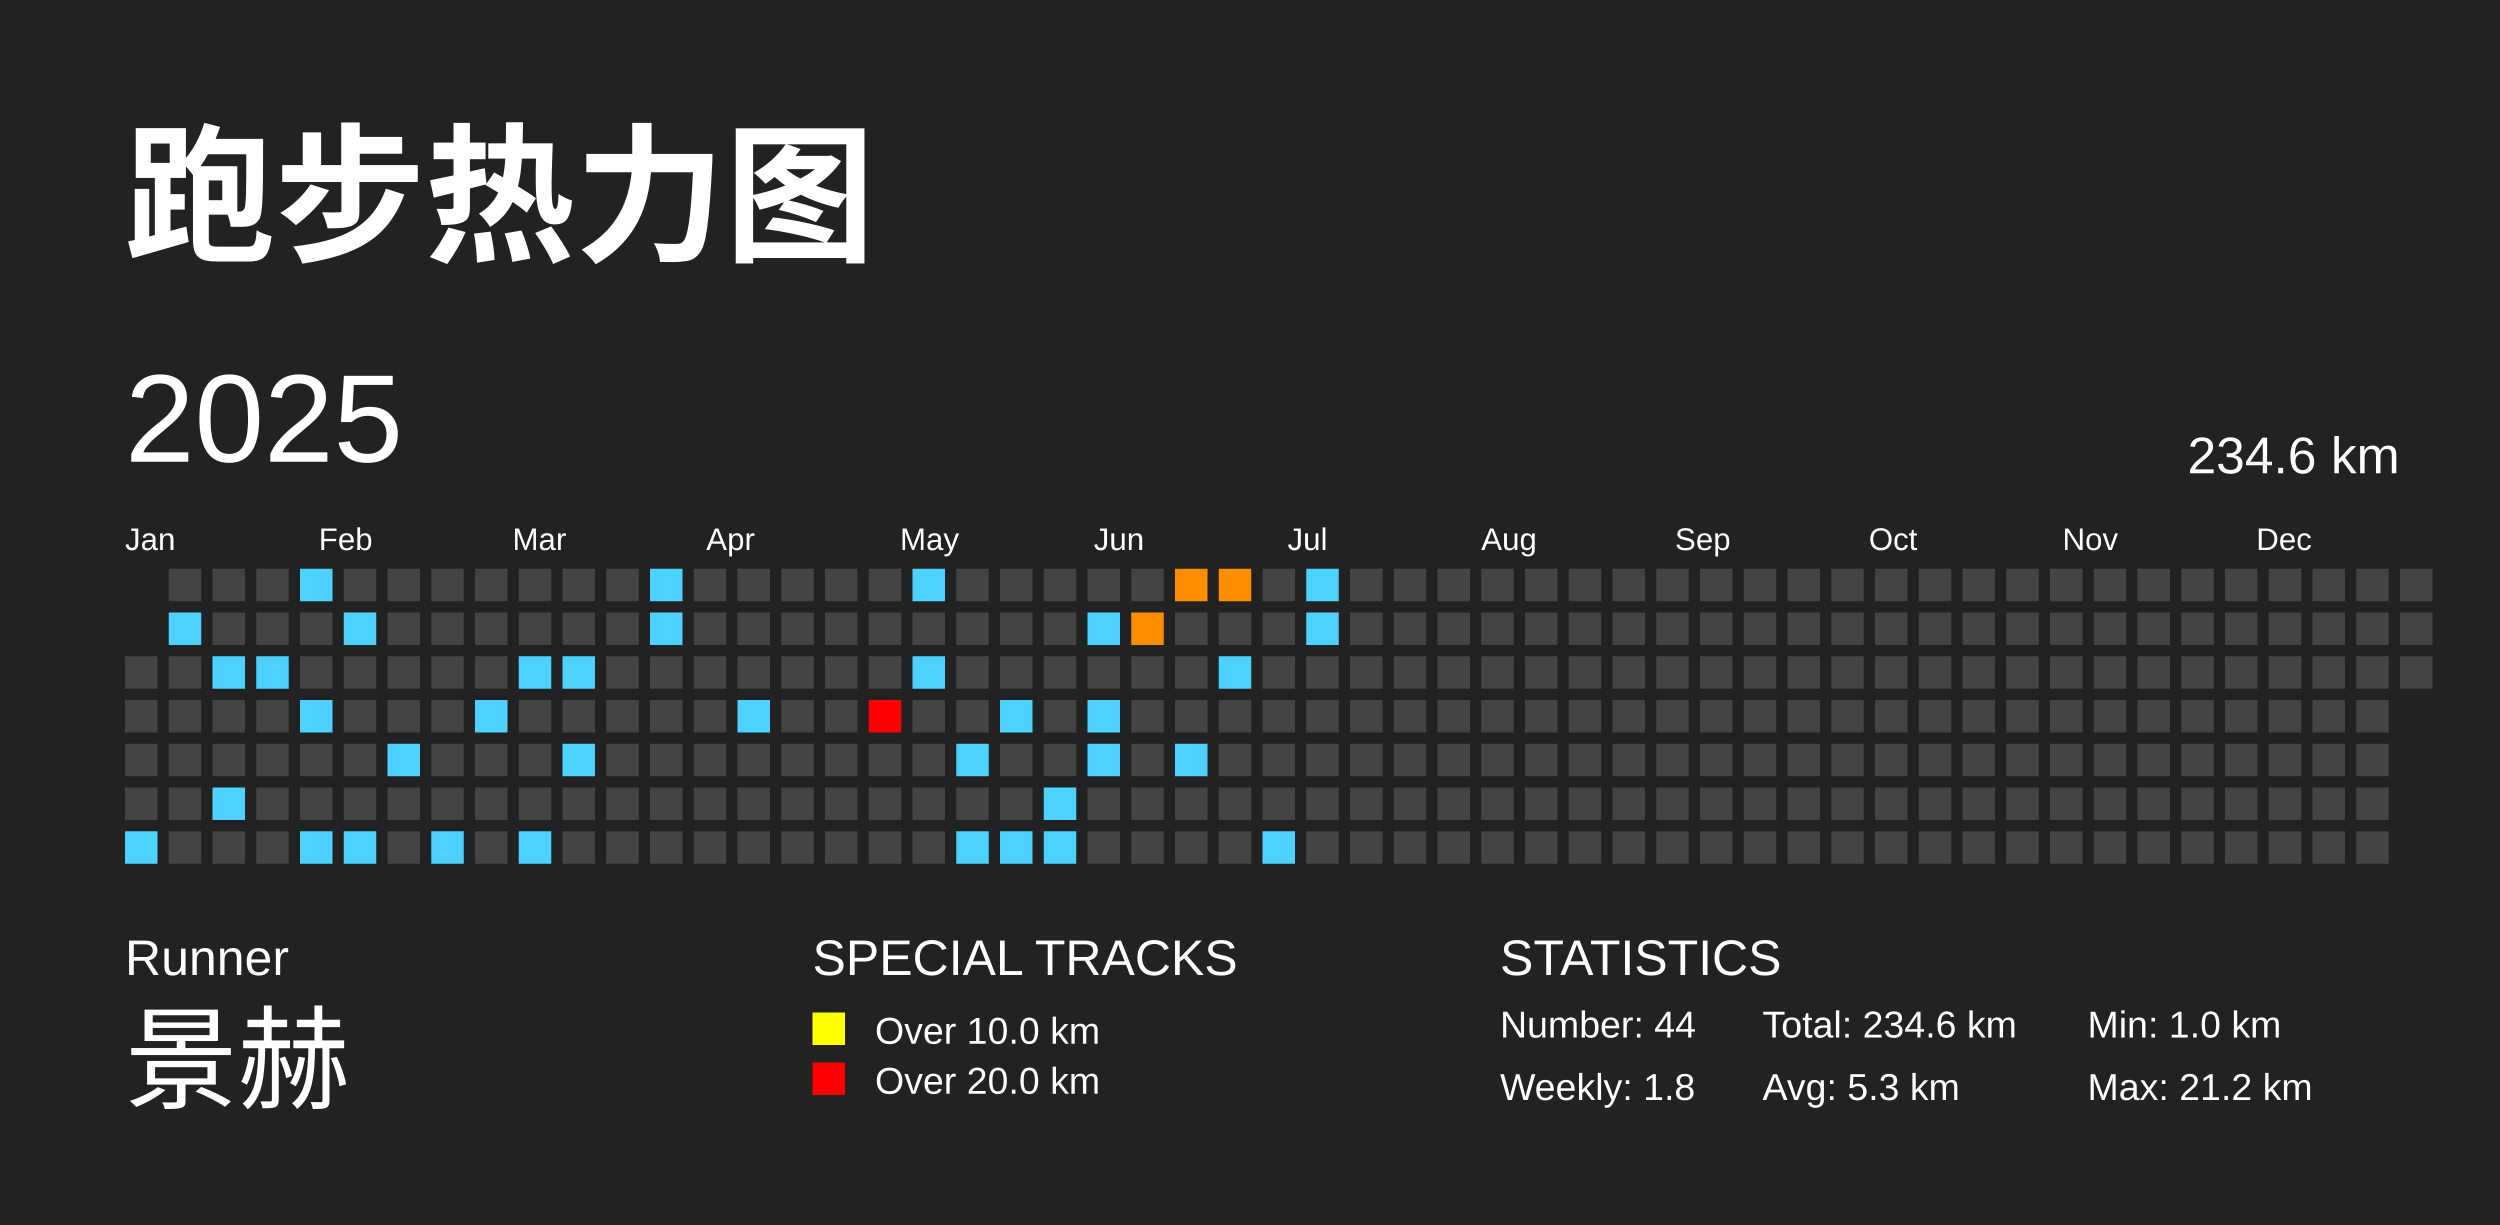
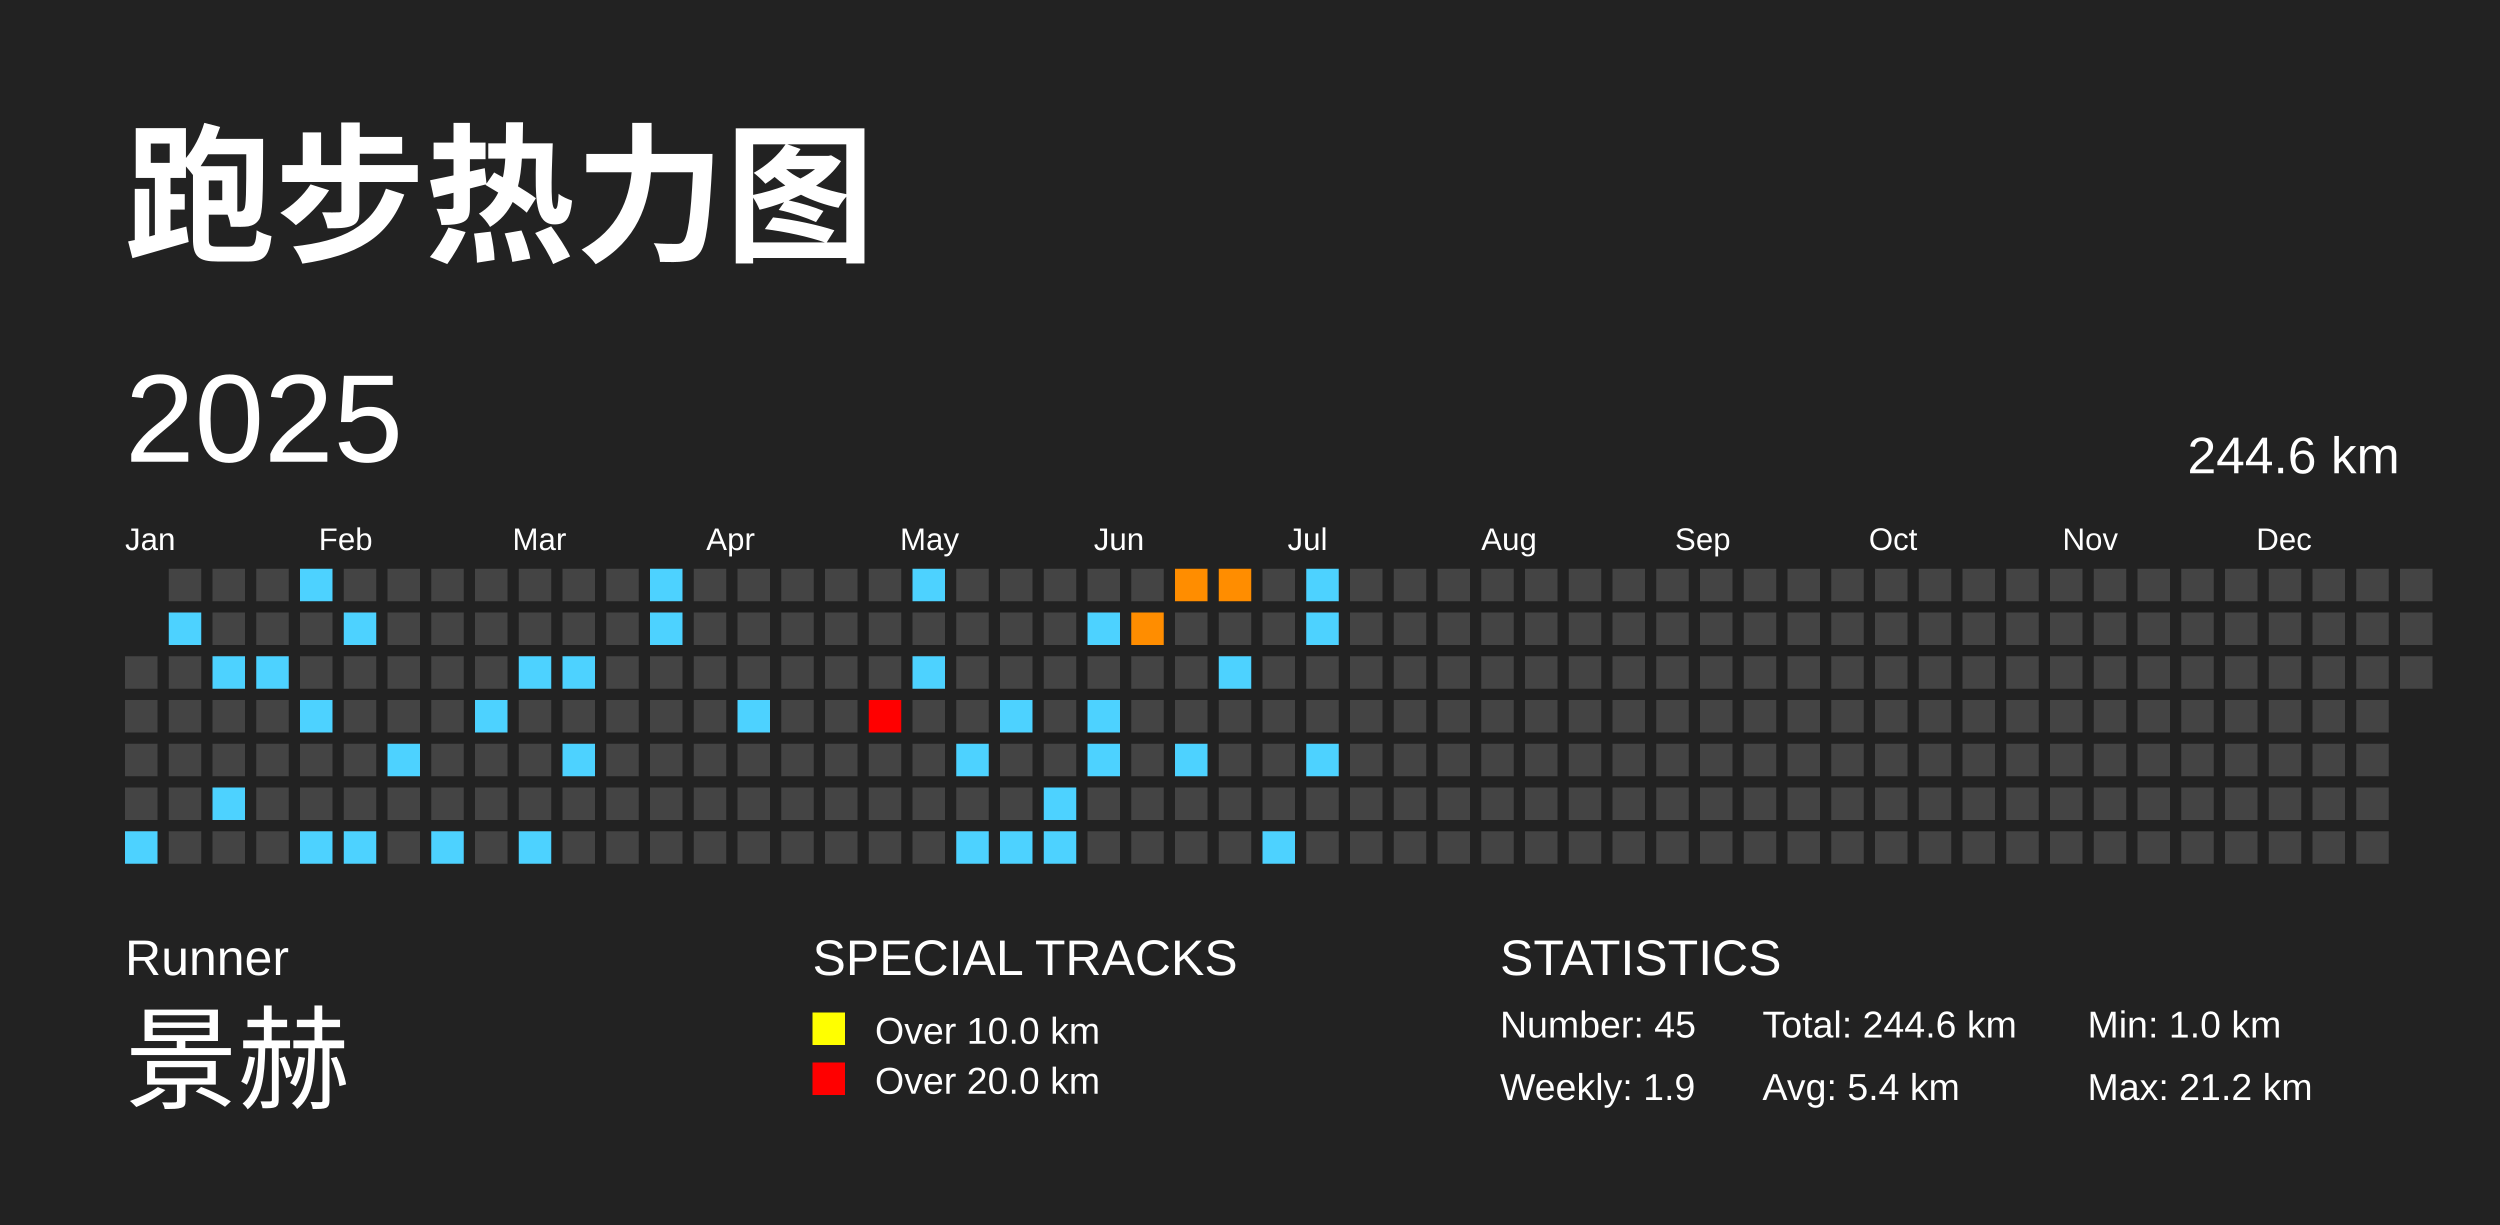
<svg xmlns="http://www.w3.org/2000/svg" baseProfile="full" height="98mm" version="1.1" viewBox="0,0,200,98" width="200mm">
  <defs />
  <rect fill="#222222" height="98" width="200" x="0" y="0" />
  <text fill="#FFFFFF" style="font-size:12px; font-family:Arial; font-weight:bold;" x="10" y="20">跑步热力图</text>
  <text fill="#FFFFFF" style="font-size:4px; font-family:Arial" x="10" y="78">Runner</text>
  <text fill="#FFFFFF" style="font-size:9px; font-family:Arial" x="10" y="88">景赫</text>
  <text fill="#FFFFFF" style="font-size:4px; font-family:Arial" x="65" y="78">SPECIAL TRACKS</text>
  <rect fill="yellow" height="2.6" width="2.6" x="65" y="81" />
  <text fill="#FFFFFF" style="font-size:3px; font-family:Arial" x="70" y="83.5">Over 10.0 km</text>
  <rect fill="red" height="2.6" width="2.6" x="65" y="85" />
  <text fill="#FFFFFF" style="font-size:3px; font-family:Arial" x="70" y="87.5">Over 20.0 km</text>
  <text fill="#FFFFFF" style="font-size:4px; font-family:Arial" x="120" y="78">STATISTICS</text>
-   <text fill="#FFFFFF" style="font-size:3px; font-family:Arial" x="120" y="83">Number: 44</text>
-   <text fill="#FFFFFF" style="font-size:3px; font-family:Arial" x="120" y="88">Weekly: 1.8</text>
-   <text fill="#FFFFFF" style="font-size:3px; font-family:Arial" x="141" y="83">Total: 234.6 km</text>
-   <text fill="#FFFFFF" style="font-size:3px; font-family:Arial" x="141" y="88">Avg: 5.3 km</text>
+   <text fill="#FFFFFF" style="font-size:3px; font-family:Arial" x="120" y="83">Number: 45</text>
+   <text fill="#FFFFFF" style="font-size:3px; font-family:Arial" x="120" y="88">Weekly: 1.9</text>
+   <text fill="#FFFFFF" style="font-size:3px; font-family:Arial" x="141" y="83">Total: 244.6 km</text>
+   <text fill="#FFFFFF" style="font-size:3px; font-family:Arial" x="141" y="88">Avg: 5.4 km</text>
  <text fill="#FFFFFF" style="font-size:3px; font-family:Arial" x="167" y="83">Min: 1.0 km</text>
  <text fill="#FFFFFF" style="font-size:3px; font-family:Arial" x="167" y="88">Max: 21.2 km</text>
  <text dominant-baseline="hanging" fill="#FFFFFF" style="font-size:10.0px; font-family:Arial;" x="10" y="30">2025</text>
-   <text dominant-baseline="hanging" fill="#FFFFFF" style="font-size:4.125px; font-family:Arial;" x="175" y="35">234.6 km</text>
+   <text dominant-baseline="hanging" fill="#FFFFFF" style="font-size:4.125px; font-family:Arial;" x="175" y="35">244.6 km</text>
  <text fill="#FFFFFF" style="font-size:2.5px; font-family:Arial" x="10.0" y="44">Jan</text>
  <text fill="#FFFFFF" style="font-size:2.5px; font-family:Arial" x="25.5" y="44">Feb</text>
  <text fill="#FFFFFF" style="font-size:2.5px; font-family:Arial" x="41.0" y="44">Mar</text>
  <text fill="#FFFFFF" style="font-size:2.5px; font-family:Arial" x="56.5" y="44">Apr</text>
  <text fill="#FFFFFF" style="font-size:2.5px; font-family:Arial" x="72.0" y="44">May</text>
  <text fill="#FFFFFF" style="font-size:2.5px; font-family:Arial" x="87.5" y="44">Jun</text>
  <text fill="#FFFFFF" style="font-size:2.5px; font-family:Arial" x="103.0" y="44">Jul</text>
  <text fill="#FFFFFF" style="font-size:2.5px; font-family:Arial" x="118.5" y="44">Aug</text>
  <text fill="#FFFFFF" style="font-size:2.5px; font-family:Arial" x="134.0" y="44">Sep</text>
  <text fill="#FFFFFF" style="font-size:2.5px; font-family:Arial" x="149.5" y="44">Oct</text>
  <text fill="#FFFFFF" style="font-size:2.5px; font-family:Arial" x="165.0" y="44">Nov</text>
  <text fill="#FFFFFF" style="font-size:2.5px; font-family:Arial" x="180.5" y="44">Dec</text>
  <rect fill="#444444" height="2.6" width="2.6" x="10.0" y="52.5" />
  <rect fill="#444444" height="2.6" width="2.6" x="10.0" y="56.0" />
  <rect fill="#444444" height="2.6" width="2.6" x="10.0" y="59.5" />
  <rect fill="#444444" height="2.6" width="2.6" x="10.0" y="63.0" />
  <rect fill="#4dd2ff" height="2.6" width="2.6" x="10.0" y="66.5" />
  <rect fill="#444444" height="2.6" width="2.6" x="13.5" y="45.5" />
  <rect fill="#4dd2ff" height="2.6" width="2.6" x="13.5" y="49.0" />
  <rect fill="#444444" height="2.6" width="2.6" x="13.5" y="52.5" />
  <rect fill="#444444" height="2.6" width="2.6" x="13.5" y="56.0" />
  <rect fill="#444444" height="2.6" width="2.6" x="13.5" y="59.5" />
  <rect fill="#444444" height="2.6" width="2.6" x="13.5" y="63.0" />
  <rect fill="#444444" height="2.6" width="2.6" x="13.5" y="66.5" />
  <rect fill="#444444" height="2.6" width="2.6" x="17.0" y="45.5" />
  <rect fill="#444444" height="2.6" width="2.6" x="17.0" y="49.0" />
  <rect fill="#4dd2ff" height="2.6" width="2.6" x="17.0" y="52.5" />
  <rect fill="#444444" height="2.6" width="2.6" x="17.0" y="56.0" />
  <rect fill="#444444" height="2.6" width="2.6" x="17.0" y="59.5" />
  <rect fill="#4dd2ff" height="2.6" width="2.6" x="17.0" y="63.0" />
  <rect fill="#444444" height="2.6" width="2.6" x="17.0" y="66.5" />
  <rect fill="#444444" height="2.6" width="2.6" x="20.5" y="45.5" />
  <rect fill="#444444" height="2.6" width="2.6" x="20.5" y="49.0" />
  <rect fill="#4dd2ff" height="2.6" width="2.6" x="20.5" y="52.5" />
  <rect fill="#444444" height="2.6" width="2.6" x="20.5" y="56.0" />
  <rect fill="#444444" height="2.6" width="2.6" x="20.5" y="59.5" />
  <rect fill="#444444" height="2.6" width="2.6" x="20.5" y="63.0" />
  <rect fill="#444444" height="2.6" width="2.6" x="20.5" y="66.5" />
  <rect fill="#4dd2ff" height="2.6" width="2.6" x="24.0" y="45.5" />
  <rect fill="#444444" height="2.6" width="2.6" x="24.0" y="49.0" />
  <rect fill="#444444" height="2.6" width="2.6" x="24.0" y="52.5" />
  <rect fill="#4dd2ff" height="2.6" width="2.6" x="24.0" y="56.0" />
  <rect fill="#444444" height="2.6" width="2.6" x="24.0" y="59.5" />
  <rect fill="#444444" height="2.6" width="2.6" x="24.0" y="63.0" />
  <rect fill="#4dd2ff" height="2.6" width="2.6" x="24.0" y="66.5" />
  <rect fill="#444444" height="2.6" width="2.6" x="27.5" y="45.5" />
  <rect fill="#4dd2ff" height="2.6" width="2.6" x="27.5" y="49.0" />
  <rect fill="#444444" height="2.6" width="2.6" x="27.5" y="52.5" />
  <rect fill="#444444" height="2.6" width="2.6" x="27.5" y="56.0" />
  <rect fill="#444444" height="2.6" width="2.6" x="27.5" y="59.5" />
  <rect fill="#444444" height="2.6" width="2.6" x="27.5" y="63.0" />
  <rect fill="#4dd2ff" height="2.6" width="2.6" x="27.5" y="66.5" />
  <rect fill="#444444" height="2.6" width="2.6" x="31.0" y="45.5" />
  <rect fill="#444444" height="2.6" width="2.6" x="31.0" y="49.0" />
  <rect fill="#444444" height="2.6" width="2.6" x="31.0" y="52.5" />
  <rect fill="#444444" height="2.6" width="2.6" x="31.0" y="56.0" />
  <rect fill="#4dd2ff" height="2.6" width="2.6" x="31.0" y="59.5" />
  <rect fill="#444444" height="2.6" width="2.6" x="31.0" y="63.0" />
  <rect fill="#444444" height="2.6" width="2.6" x="31.0" y="66.5" />
  <rect fill="#444444" height="2.6" width="2.6" x="34.5" y="45.5" />
  <rect fill="#444444" height="2.6" width="2.6" x="34.5" y="49.0" />
  <rect fill="#444444" height="2.6" width="2.6" x="34.5" y="52.5" />
  <rect fill="#444444" height="2.6" width="2.6" x="34.5" y="56.0" />
  <rect fill="#444444" height="2.6" width="2.6" x="34.5" y="59.5" />
  <rect fill="#444444" height="2.6" width="2.6" x="34.5" y="63.0" />
  <rect fill="#4dd2ff" height="2.6" width="2.6" x="34.5" y="66.5" />
  <rect fill="#444444" height="2.6" width="2.6" x="38.0" y="45.5" />
  <rect fill="#444444" height="2.6" width="2.6" x="38.0" y="49.0" />
  <rect fill="#444444" height="2.6" width="2.6" x="38.0" y="52.5" />
  <rect fill="#4dd2ff" height="2.6" width="2.6" x="38.0" y="56.0" />
  <rect fill="#444444" height="2.6" width="2.6" x="38.0" y="59.5" />
  <rect fill="#444444" height="2.6" width="2.6" x="38.0" y="63.0" />
  <rect fill="#444444" height="2.6" width="2.6" x="38.0" y="66.5" />
  <rect fill="#444444" height="2.6" width="2.6" x="41.5" y="45.5" />
  <rect fill="#444444" height="2.6" width="2.6" x="41.5" y="49.0" />
  <rect fill="#4dd2ff" height="2.6" width="2.6" x="41.5" y="52.5" />
  <rect fill="#444444" height="2.6" width="2.6" x="41.5" y="56.0" />
  <rect fill="#444444" height="2.6" width="2.6" x="41.5" y="59.5" />
  <rect fill="#444444" height="2.6" width="2.6" x="41.5" y="63.0" />
  <rect fill="#4dd2ff" height="2.6" width="2.6" x="41.5" y="66.5" />
  <rect fill="#444444" height="2.6" width="2.6" x="45.0" y="45.5" />
  <rect fill="#444444" height="2.6" width="2.6" x="45.0" y="49.0" />
  <rect fill="#4dd2ff" height="2.6" width="2.6" x="45.0" y="52.5" />
  <rect fill="#444444" height="2.6" width="2.6" x="45.0" y="56.0" />
  <rect fill="#4dd2ff" height="2.6" width="2.6" x="45.0" y="59.5" />
  <rect fill="#444444" height="2.6" width="2.6" x="45.0" y="63.0" />
  <rect fill="#444444" height="2.6" width="2.6" x="45.0" y="66.5" />
  <rect fill="#444444" height="2.6" width="2.6" x="48.5" y="45.5" />
  <rect fill="#444444" height="2.6" width="2.6" x="48.5" y="49.0" />
  <rect fill="#444444" height="2.6" width="2.6" x="48.5" y="52.5" />
  <rect fill="#444444" height="2.6" width="2.6" x="48.5" y="56.0" />
  <rect fill="#444444" height="2.6" width="2.6" x="48.5" y="59.5" />
  <rect fill="#444444" height="2.6" width="2.6" x="48.5" y="63.0" />
  <rect fill="#444444" height="2.6" width="2.6" x="48.5" y="66.5" />
  <rect fill="#4dd2ff" height="2.6" width="2.6" x="52.0" y="45.5" />
  <rect fill="#4dd2ff" height="2.6" width="2.6" x="52.0" y="49.0" />
  <rect fill="#444444" height="2.6" width="2.6" x="52.0" y="52.5" />
  <rect fill="#444444" height="2.6" width="2.6" x="52.0" y="56.0" />
  <rect fill="#444444" height="2.6" width="2.6" x="52.0" y="59.5" />
  <rect fill="#444444" height="2.6" width="2.6" x="52.0" y="63.0" />
  <rect fill="#444444" height="2.6" width="2.6" x="52.0" y="66.5" />
  <rect fill="#444444" height="2.6" width="2.6" x="55.5" y="45.5" />
  <rect fill="#444444" height="2.6" width="2.6" x="55.5" y="49.0" />
  <rect fill="#444444" height="2.6" width="2.6" x="55.5" y="52.5" />
  <rect fill="#444444" height="2.6" width="2.6" x="55.5" y="56.0" />
  <rect fill="#444444" height="2.6" width="2.6" x="55.5" y="59.5" />
  <rect fill="#444444" height="2.6" width="2.6" x="55.5" y="63.0" />
  <rect fill="#444444" height="2.6" width="2.6" x="55.5" y="66.5" />
  <rect fill="#444444" height="2.6" width="2.6" x="59.0" y="45.5" />
  <rect fill="#444444" height="2.6" width="2.6" x="59.0" y="49.0" />
  <rect fill="#444444" height="2.6" width="2.6" x="59.0" y="52.5" />
  <rect fill="#4dd2ff" height="2.6" width="2.6" x="59.0" y="56.0" />
  <rect fill="#444444" height="2.6" width="2.6" x="59.0" y="59.5" />
  <rect fill="#444444" height="2.6" width="2.6" x="59.0" y="63.0" />
  <rect fill="#444444" height="2.6" width="2.6" x="59.0" y="66.5" />
  <rect fill="#444444" height="2.6" width="2.6" x="62.5" y="45.5" />
  <rect fill="#444444" height="2.6" width="2.6" x="62.5" y="49.0" />
  <rect fill="#444444" height="2.6" width="2.6" x="62.5" y="52.5" />
  <rect fill="#444444" height="2.6" width="2.6" x="62.5" y="56.0" />
  <rect fill="#444444" height="2.6" width="2.6" x="62.5" y="59.5" />
  <rect fill="#444444" height="2.6" width="2.6" x="62.5" y="63.0" />
  <rect fill="#444444" height="2.6" width="2.6" x="62.5" y="66.5" />
  <rect fill="#444444" height="2.6" width="2.6" x="66.0" y="45.5" />
  <rect fill="#444444" height="2.6" width="2.6" x="66.0" y="49.0" />
  <rect fill="#444444" height="2.6" width="2.6" x="66.0" y="52.5" />
  <rect fill="#444444" height="2.6" width="2.6" x="66.0" y="56.0" />
  <rect fill="#444444" height="2.6" width="2.6" x="66.0" y="59.5" />
  <rect fill="#444444" height="2.6" width="2.6" x="66.0" y="63.0" />
  <rect fill="#444444" height="2.6" width="2.6" x="66.0" y="66.5" />
  <rect fill="#444444" height="2.6" width="2.6" x="69.5" y="45.5" />
  <rect fill="#444444" height="2.6" width="2.6" x="69.5" y="49.0" />
  <rect fill="#444444" height="2.6" width="2.6" x="69.5" y="52.5" />
  <rect fill="red" height="2.6" width="2.6" x="69.5" y="56.0" />
  <rect fill="#444444" height="2.6" width="2.6" x="69.5" y="59.5" />
  <rect fill="#444444" height="2.6" width="2.6" x="69.5" y="63.0" />
  <rect fill="#444444" height="2.6" width="2.6" x="69.5" y="66.5" />
  <rect fill="#4dd2ff" height="2.6" width="2.6" x="73.0" y="45.5" />
  <rect fill="#444444" height="2.6" width="2.6" x="73.0" y="49.0" />
  <rect fill="#4dd2ff" height="2.6" width="2.6" x="73.0" y="52.5" />
  <rect fill="#444444" height="2.6" width="2.6" x="73.0" y="56.0" />
  <rect fill="#444444" height="2.6" width="2.6" x="73.0" y="59.5" />
  <rect fill="#444444" height="2.6" width="2.6" x="73.0" y="63.0" />
  <rect fill="#444444" height="2.6" width="2.6" x="73.0" y="66.5" />
  <rect fill="#444444" height="2.6" width="2.6" x="76.5" y="45.5" />
  <rect fill="#444444" height="2.6" width="2.6" x="76.5" y="49.0" />
  <rect fill="#444444" height="2.6" width="2.6" x="76.5" y="52.5" />
  <rect fill="#444444" height="2.6" width="2.6" x="76.5" y="56.0" />
  <rect fill="#4dd2ff" height="2.6" width="2.6" x="76.5" y="59.5" />
  <rect fill="#444444" height="2.6" width="2.6" x="76.5" y="63.0" />
  <rect fill="#4dd2ff" height="2.6" width="2.6" x="76.5" y="66.5" />
  <rect fill="#444444" height="2.6" width="2.6" x="80.0" y="45.5" />
  <rect fill="#444444" height="2.6" width="2.6" x="80.0" y="49.0" />
  <rect fill="#444444" height="2.6" width="2.6" x="80.0" y="52.5" />
  <rect fill="#4dd2ff" height="2.6" width="2.6" x="80.0" y="56.0" />
  <rect fill="#444444" height="2.6" width="2.6" x="80.0" y="59.5" />
  <rect fill="#444444" height="2.6" width="2.6" x="80.0" y="63.0" />
  <rect fill="#4dd2ff" height="2.6" width="2.6" x="80.0" y="66.5" />
  <rect fill="#444444" height="2.6" width="2.6" x="83.5" y="45.5" />
  <rect fill="#444444" height="2.6" width="2.6" x="83.5" y="49.0" />
  <rect fill="#444444" height="2.6" width="2.6" x="83.5" y="52.5" />
  <rect fill="#444444" height="2.6" width="2.6" x="83.5" y="56.0" />
  <rect fill="#444444" height="2.6" width="2.6" x="83.5" y="59.5" />
  <rect fill="#4dd2ff" height="2.6" width="2.6" x="83.5" y="63.0" />
  <rect fill="#4dd2ff" height="2.6" width="2.6" x="83.5" y="66.5" />
  <rect fill="#444444" height="2.6" width="2.6" x="87.0" y="45.5" />
  <rect fill="#4dd2ff" height="2.6" width="2.6" x="87.0" y="49.0" />
  <rect fill="#444444" height="2.6" width="2.6" x="87.0" y="52.5" />
  <rect fill="#4dd2ff" height="2.6" width="2.6" x="87.0" y="56.0" />
  <rect fill="#4dd2ff" height="2.6" width="2.6" x="87.0" y="59.5" />
  <rect fill="#444444" height="2.6" width="2.6" x="87.0" y="63.0" />
  <rect fill="#444444" height="2.6" width="2.6" x="87.0" y="66.5" />
  <rect fill="#444444" height="2.6" width="2.6" x="90.5" y="45.5" />
  <rect fill="#ff8d00" height="2.6" width="2.6" x="90.5" y="49.0" />
  <rect fill="#444444" height="2.6" width="2.6" x="90.5" y="52.5" />
  <rect fill="#444444" height="2.6" width="2.6" x="90.5" y="56.0" />
  <rect fill="#444444" height="2.6" width="2.6" x="90.5" y="59.5" />
  <rect fill="#444444" height="2.6" width="2.6" x="90.5" y="63.0" />
  <rect fill="#444444" height="2.6" width="2.6" x="90.5" y="66.5" />
  <rect fill="#ff8d00" height="2.6" width="2.6" x="94.0" y="45.5" />
  <rect fill="#444444" height="2.6" width="2.6" x="94.0" y="49.0" />
  <rect fill="#444444" height="2.6" width="2.6" x="94.0" y="52.5" />
  <rect fill="#444444" height="2.6" width="2.6" x="94.0" y="56.0" />
  <rect fill="#4dd2ff" height="2.6" width="2.6" x="94.0" y="59.5" />
  <rect fill="#444444" height="2.6" width="2.6" x="94.0" y="63.0" />
  <rect fill="#444444" height="2.6" width="2.6" x="94.0" y="66.5" />
  <rect fill="#ff8d00" height="2.6" width="2.6" x="97.5" y="45.5" />
  <rect fill="#444444" height="2.6" width="2.6" x="97.5" y="49.0" />
  <rect fill="#4dd2ff" height="2.6" width="2.6" x="97.5" y="52.5" />
  <rect fill="#444444" height="2.6" width="2.6" x="97.5" y="56.0" />
  <rect fill="#444444" height="2.6" width="2.6" x="97.5" y="59.5" />
  <rect fill="#444444" height="2.6" width="2.6" x="97.5" y="63.0" />
  <rect fill="#444444" height="2.6" width="2.6" x="97.5" y="66.5" />
  <rect fill="#444444" height="2.6" width="2.6" x="101.0" y="45.5" />
  <rect fill="#444444" height="2.6" width="2.6" x="101.0" y="49.0" />
  <rect fill="#444444" height="2.6" width="2.6" x="101.0" y="52.5" />
  <rect fill="#444444" height="2.6" width="2.6" x="101.0" y="56.0" />
  <rect fill="#444444" height="2.6" width="2.6" x="101.0" y="59.5" />
  <rect fill="#444444" height="2.6" width="2.6" x="101.0" y="63.0" />
  <rect fill="#4dd2ff" height="2.6" width="2.6" x="101.0" y="66.5" />
  <rect fill="#4dd2ff" height="2.6" width="2.6" x="104.5" y="45.5" />
  <rect fill="#4dd2ff" height="2.6" width="2.6" x="104.5" y="49.0" />
  <rect fill="#444444" height="2.6" width="2.6" x="104.5" y="52.5" />
  <rect fill="#444444" height="2.6" width="2.6" x="104.5" y="56.0" />
-   <rect fill="#444444" height="2.6" width="2.6" x="104.5" y="59.5" />
+   <rect fill="#4dd2ff" height="2.6" width="2.6" x="104.5" y="59.5" />
  <rect fill="#444444" height="2.6" width="2.6" x="104.5" y="63.0" />
  <rect fill="#444444" height="2.6" width="2.6" x="104.5" y="66.5" />
  <rect fill="#444444" height="2.6" width="2.6" x="108.0" y="45.5" />
  <rect fill="#444444" height="2.6" width="2.6" x="108.0" y="49.0" />
  <rect fill="#444444" height="2.6" width="2.6" x="108.0" y="52.5" />
  <rect fill="#444444" height="2.6" width="2.6" x="108.0" y="56.0" />
  <rect fill="#444444" height="2.6" width="2.6" x="108.0" y="59.5" />
  <rect fill="#444444" height="2.6" width="2.6" x="108.0" y="63.0" />
  <rect fill="#444444" height="2.6" width="2.6" x="108.0" y="66.5" />
  <rect fill="#444444" height="2.6" width="2.6" x="111.5" y="45.5" />
  <rect fill="#444444" height="2.6" width="2.6" x="111.5" y="49.0" />
  <rect fill="#444444" height="2.6" width="2.6" x="111.5" y="52.5" />
  <rect fill="#444444" height="2.6" width="2.6" x="111.5" y="56.0" />
  <rect fill="#444444" height="2.6" width="2.6" x="111.5" y="59.5" />
  <rect fill="#444444" height="2.6" width="2.6" x="111.5" y="63.0" />
  <rect fill="#444444" height="2.6" width="2.6" x="111.5" y="66.5" />
  <rect fill="#444444" height="2.6" width="2.6" x="115.0" y="45.5" />
  <rect fill="#444444" height="2.6" width="2.6" x="115.0" y="49.0" />
  <rect fill="#444444" height="2.6" width="2.6" x="115.0" y="52.5" />
  <rect fill="#444444" height="2.6" width="2.6" x="115.0" y="56.0" />
  <rect fill="#444444" height="2.6" width="2.6" x="115.0" y="59.5" />
  <rect fill="#444444" height="2.6" width="2.6" x="115.0" y="63.0" />
  <rect fill="#444444" height="2.6" width="2.6" x="115.0" y="66.5" />
  <rect fill="#444444" height="2.6" width="2.6" x="118.5" y="45.5" />
  <rect fill="#444444" height="2.6" width="2.6" x="118.5" y="49.0" />
  <rect fill="#444444" height="2.6" width="2.6" x="118.5" y="52.5" />
  <rect fill="#444444" height="2.6" width="2.6" x="118.5" y="56.0" />
  <rect fill="#444444" height="2.6" width="2.6" x="118.5" y="59.5" />
  <rect fill="#444444" height="2.6" width="2.6" x="118.5" y="63.0" />
  <rect fill="#444444" height="2.6" width="2.6" x="118.5" y="66.5" />
  <rect fill="#444444" height="2.6" width="2.6" x="122.0" y="45.5" />
  <rect fill="#444444" height="2.6" width="2.6" x="122.0" y="49.0" />
  <rect fill="#444444" height="2.6" width="2.6" x="122.0" y="52.5" />
  <rect fill="#444444" height="2.6" width="2.6" x="122.0" y="56.0" />
  <rect fill="#444444" height="2.6" width="2.6" x="122.0" y="59.5" />
  <rect fill="#444444" height="2.6" width="2.6" x="122.0" y="63.0" />
  <rect fill="#444444" height="2.6" width="2.6" x="122.0" y="66.5" />
  <rect fill="#444444" height="2.6" width="2.6" x="125.5" y="45.5" />
  <rect fill="#444444" height="2.6" width="2.6" x="125.5" y="49.0" />
  <rect fill="#444444" height="2.6" width="2.6" x="125.5" y="52.5" />
  <rect fill="#444444" height="2.6" width="2.6" x="125.5" y="56.0" />
  <rect fill="#444444" height="2.6" width="2.6" x="125.5" y="59.5" />
  <rect fill="#444444" height="2.6" width="2.6" x="125.5" y="63.0" />
  <rect fill="#444444" height="2.6" width="2.6" x="125.5" y="66.5" />
  <rect fill="#444444" height="2.6" width="2.6" x="129.0" y="45.5" />
  <rect fill="#444444" height="2.6" width="2.6" x="129.0" y="49.0" />
  <rect fill="#444444" height="2.6" width="2.6" x="129.0" y="52.5" />
  <rect fill="#444444" height="2.6" width="2.6" x="129.0" y="56.0" />
  <rect fill="#444444" height="2.6" width="2.6" x="129.0" y="59.5" />
  <rect fill="#444444" height="2.6" width="2.6" x="129.0" y="63.0" />
  <rect fill="#444444" height="2.6" width="2.6" x="129.0" y="66.5" />
  <rect fill="#444444" height="2.6" width="2.6" x="132.5" y="45.5" />
  <rect fill="#444444" height="2.6" width="2.6" x="132.5" y="49.0" />
  <rect fill="#444444" height="2.6" width="2.6" x="132.5" y="52.5" />
  <rect fill="#444444" height="2.6" width="2.6" x="132.5" y="56.0" />
  <rect fill="#444444" height="2.6" width="2.6" x="132.5" y="59.5" />
  <rect fill="#444444" height="2.6" width="2.6" x="132.5" y="63.0" />
  <rect fill="#444444" height="2.6" width="2.6" x="132.5" y="66.5" />
  <rect fill="#444444" height="2.6" width="2.6" x="136.0" y="45.5" />
  <rect fill="#444444" height="2.6" width="2.6" x="136.0" y="49.0" />
  <rect fill="#444444" height="2.6" width="2.6" x="136.0" y="52.5" />
  <rect fill="#444444" height="2.6" width="2.6" x="136.0" y="56.0" />
  <rect fill="#444444" height="2.6" width="2.6" x="136.0" y="59.5" />
  <rect fill="#444444" height="2.6" width="2.6" x="136.0" y="63.0" />
  <rect fill="#444444" height="2.6" width="2.6" x="136.0" y="66.5" />
  <rect fill="#444444" height="2.6" width="2.6" x="139.5" y="45.5" />
  <rect fill="#444444" height="2.6" width="2.6" x="139.5" y="49.0" />
  <rect fill="#444444" height="2.6" width="2.6" x="139.5" y="52.5" />
  <rect fill="#444444" height="2.6" width="2.6" x="139.5" y="56.0" />
  <rect fill="#444444" height="2.6" width="2.6" x="139.5" y="59.5" />
  <rect fill="#444444" height="2.6" width="2.6" x="139.5" y="63.0" />
  <rect fill="#444444" height="2.6" width="2.6" x="139.5" y="66.5" />
  <rect fill="#444444" height="2.6" width="2.6" x="143.0" y="45.5" />
  <rect fill="#444444" height="2.6" width="2.6" x="143.0" y="49.0" />
  <rect fill="#444444" height="2.6" width="2.6" x="143.0" y="52.5" />
  <rect fill="#444444" height="2.6" width="2.6" x="143.0" y="56.0" />
  <rect fill="#444444" height="2.6" width="2.6" x="143.0" y="59.5" />
  <rect fill="#444444" height="2.6" width="2.6" x="143.0" y="63.0" />
  <rect fill="#444444" height="2.6" width="2.6" x="143.0" y="66.5" />
  <rect fill="#444444" height="2.6" width="2.6" x="146.5" y="45.5" />
  <rect fill="#444444" height="2.6" width="2.6" x="146.5" y="49.0" />
  <rect fill="#444444" height="2.6" width="2.6" x="146.5" y="52.5" />
  <rect fill="#444444" height="2.6" width="2.6" x="146.5" y="56.0" />
  <rect fill="#444444" height="2.6" width="2.6" x="146.5" y="59.5" />
  <rect fill="#444444" height="2.6" width="2.6" x="146.5" y="63.0" />
  <rect fill="#444444" height="2.6" width="2.6" x="146.5" y="66.5" />
  <rect fill="#444444" height="2.6" width="2.6" x="150.0" y="45.5" />
  <rect fill="#444444" height="2.6" width="2.6" x="150.0" y="49.0" />
  <rect fill="#444444" height="2.6" width="2.6" x="150.0" y="52.5" />
  <rect fill="#444444" height="2.6" width="2.6" x="150.0" y="56.0" />
  <rect fill="#444444" height="2.6" width="2.6" x="150.0" y="59.5" />
  <rect fill="#444444" height="2.6" width="2.6" x="150.0" y="63.0" />
  <rect fill="#444444" height="2.6" width="2.6" x="150.0" y="66.5" />
  <rect fill="#444444" height="2.6" width="2.6" x="153.5" y="45.5" />
  <rect fill="#444444" height="2.6" width="2.6" x="153.5" y="49.0" />
  <rect fill="#444444" height="2.6" width="2.6" x="153.5" y="52.5" />
  <rect fill="#444444" height="2.6" width="2.6" x="153.5" y="56.0" />
  <rect fill="#444444" height="2.6" width="2.6" x="153.5" y="59.5" />
  <rect fill="#444444" height="2.6" width="2.6" x="153.5" y="63.0" />
  <rect fill="#444444" height="2.6" width="2.6" x="153.5" y="66.5" />
  <rect fill="#444444" height="2.6" width="2.6" x="157.0" y="45.5" />
  <rect fill="#444444" height="2.6" width="2.6" x="157.0" y="49.0" />
  <rect fill="#444444" height="2.6" width="2.6" x="157.0" y="52.5" />
  <rect fill="#444444" height="2.6" width="2.6" x="157.0" y="56.0" />
  <rect fill="#444444" height="2.6" width="2.6" x="157.0" y="59.5" />
  <rect fill="#444444" height="2.6" width="2.6" x="157.0" y="63.0" />
  <rect fill="#444444" height="2.6" width="2.6" x="157.0" y="66.5" />
  <rect fill="#444444" height="2.6" width="2.6" x="160.5" y="45.5" />
  <rect fill="#444444" height="2.6" width="2.6" x="160.5" y="49.0" />
  <rect fill="#444444" height="2.6" width="2.6" x="160.5" y="52.5" />
  <rect fill="#444444" height="2.6" width="2.6" x="160.5" y="56.0" />
  <rect fill="#444444" height="2.6" width="2.6" x="160.5" y="59.5" />
  <rect fill="#444444" height="2.6" width="2.6" x="160.5" y="63.0" />
  <rect fill="#444444" height="2.6" width="2.6" x="160.5" y="66.5" />
  <rect fill="#444444" height="2.6" width="2.6" x="164.0" y="45.5" />
  <rect fill="#444444" height="2.6" width="2.6" x="164.0" y="49.0" />
  <rect fill="#444444" height="2.6" width="2.6" x="164.0" y="52.5" />
  <rect fill="#444444" height="2.6" width="2.6" x="164.0" y="56.0" />
  <rect fill="#444444" height="2.6" width="2.6" x="164.0" y="59.5" />
  <rect fill="#444444" height="2.6" width="2.6" x="164.0" y="63.0" />
  <rect fill="#444444" height="2.6" width="2.6" x="164.0" y="66.5" />
  <rect fill="#444444" height="2.6" width="2.6" x="167.5" y="45.5" />
  <rect fill="#444444" height="2.6" width="2.6" x="167.5" y="49.0" />
  <rect fill="#444444" height="2.6" width="2.6" x="167.5" y="52.5" />
  <rect fill="#444444" height="2.6" width="2.6" x="167.5" y="56.0" />
  <rect fill="#444444" height="2.6" width="2.6" x="167.5" y="59.5" />
  <rect fill="#444444" height="2.6" width="2.6" x="167.5" y="63.0" />
  <rect fill="#444444" height="2.6" width="2.6" x="167.5" y="66.5" />
  <rect fill="#444444" height="2.6" width="2.6" x="171.0" y="45.5" />
  <rect fill="#444444" height="2.6" width="2.6" x="171.0" y="49.0" />
  <rect fill="#444444" height="2.6" width="2.6" x="171.0" y="52.5" />
  <rect fill="#444444" height="2.6" width="2.6" x="171.0" y="56.0" />
  <rect fill="#444444" height="2.6" width="2.6" x="171.0" y="59.5" />
  <rect fill="#444444" height="2.6" width="2.6" x="171.0" y="63.0" />
  <rect fill="#444444" height="2.6" width="2.6" x="171.0" y="66.5" />
  <rect fill="#444444" height="2.6" width="2.6" x="174.5" y="45.5" />
  <rect fill="#444444" height="2.6" width="2.6" x="174.5" y="49.0" />
  <rect fill="#444444" height="2.6" width="2.6" x="174.5" y="52.5" />
  <rect fill="#444444" height="2.6" width="2.6" x="174.5" y="56.0" />
  <rect fill="#444444" height="2.6" width="2.6" x="174.5" y="59.5" />
  <rect fill="#444444" height="2.6" width="2.6" x="174.5" y="63.0" />
  <rect fill="#444444" height="2.6" width="2.6" x="174.5" y="66.5" />
  <rect fill="#444444" height="2.6" width="2.6" x="178.0" y="45.5" />
  <rect fill="#444444" height="2.6" width="2.6" x="178.0" y="49.0" />
  <rect fill="#444444" height="2.6" width="2.6" x="178.0" y="52.5" />
  <rect fill="#444444" height="2.6" width="2.6" x="178.0" y="56.0" />
  <rect fill="#444444" height="2.6" width="2.6" x="178.0" y="59.5" />
  <rect fill="#444444" height="2.6" width="2.6" x="178.0" y="63.0" />
  <rect fill="#444444" height="2.6" width="2.6" x="178.0" y="66.5" />
  <rect fill="#444444" height="2.6" width="2.6" x="181.5" y="45.5" />
  <rect fill="#444444" height="2.6" width="2.6" x="181.5" y="49.0" />
  <rect fill="#444444" height="2.6" width="2.6" x="181.5" y="52.5" />
  <rect fill="#444444" height="2.6" width="2.6" x="181.5" y="56.0" />
  <rect fill="#444444" height="2.6" width="2.6" x="181.5" y="59.5" />
  <rect fill="#444444" height="2.6" width="2.6" x="181.5" y="63.0" />
  <rect fill="#444444" height="2.6" width="2.6" x="181.5" y="66.5" />
  <rect fill="#444444" height="2.6" width="2.6" x="185.0" y="45.5" />
  <rect fill="#444444" height="2.6" width="2.6" x="185.0" y="49.0" />
  <rect fill="#444444" height="2.6" width="2.6" x="185.0" y="52.5" />
  <rect fill="#444444" height="2.6" width="2.6" x="185.0" y="56.0" />
  <rect fill="#444444" height="2.6" width="2.6" x="185.0" y="59.5" />
  <rect fill="#444444" height="2.6" width="2.6" x="185.0" y="63.0" />
  <rect fill="#444444" height="2.6" width="2.6" x="185.0" y="66.5" />
  <rect fill="#444444" height="2.6" width="2.6" x="188.5" y="45.5" />
  <rect fill="#444444" height="2.6" width="2.6" x="188.5" y="49.0" />
  <rect fill="#444444" height="2.6" width="2.6" x="188.5" y="52.5" />
  <rect fill="#444444" height="2.6" width="2.6" x="188.5" y="56.0" />
  <rect fill="#444444" height="2.6" width="2.6" x="188.5" y="59.5" />
  <rect fill="#444444" height="2.6" width="2.6" x="188.5" y="63.0" />
  <rect fill="#444444" height="2.6" width="2.6" x="188.5" y="66.5" />
  <rect fill="#444444" height="2.6" width="2.6" x="192.0" y="45.5" />
  <rect fill="#444444" height="2.6" width="2.6" x="192.0" y="49.0" />
  <rect fill="#444444" height="2.6" width="2.6" x="192.0" y="52.5" />
</svg>
